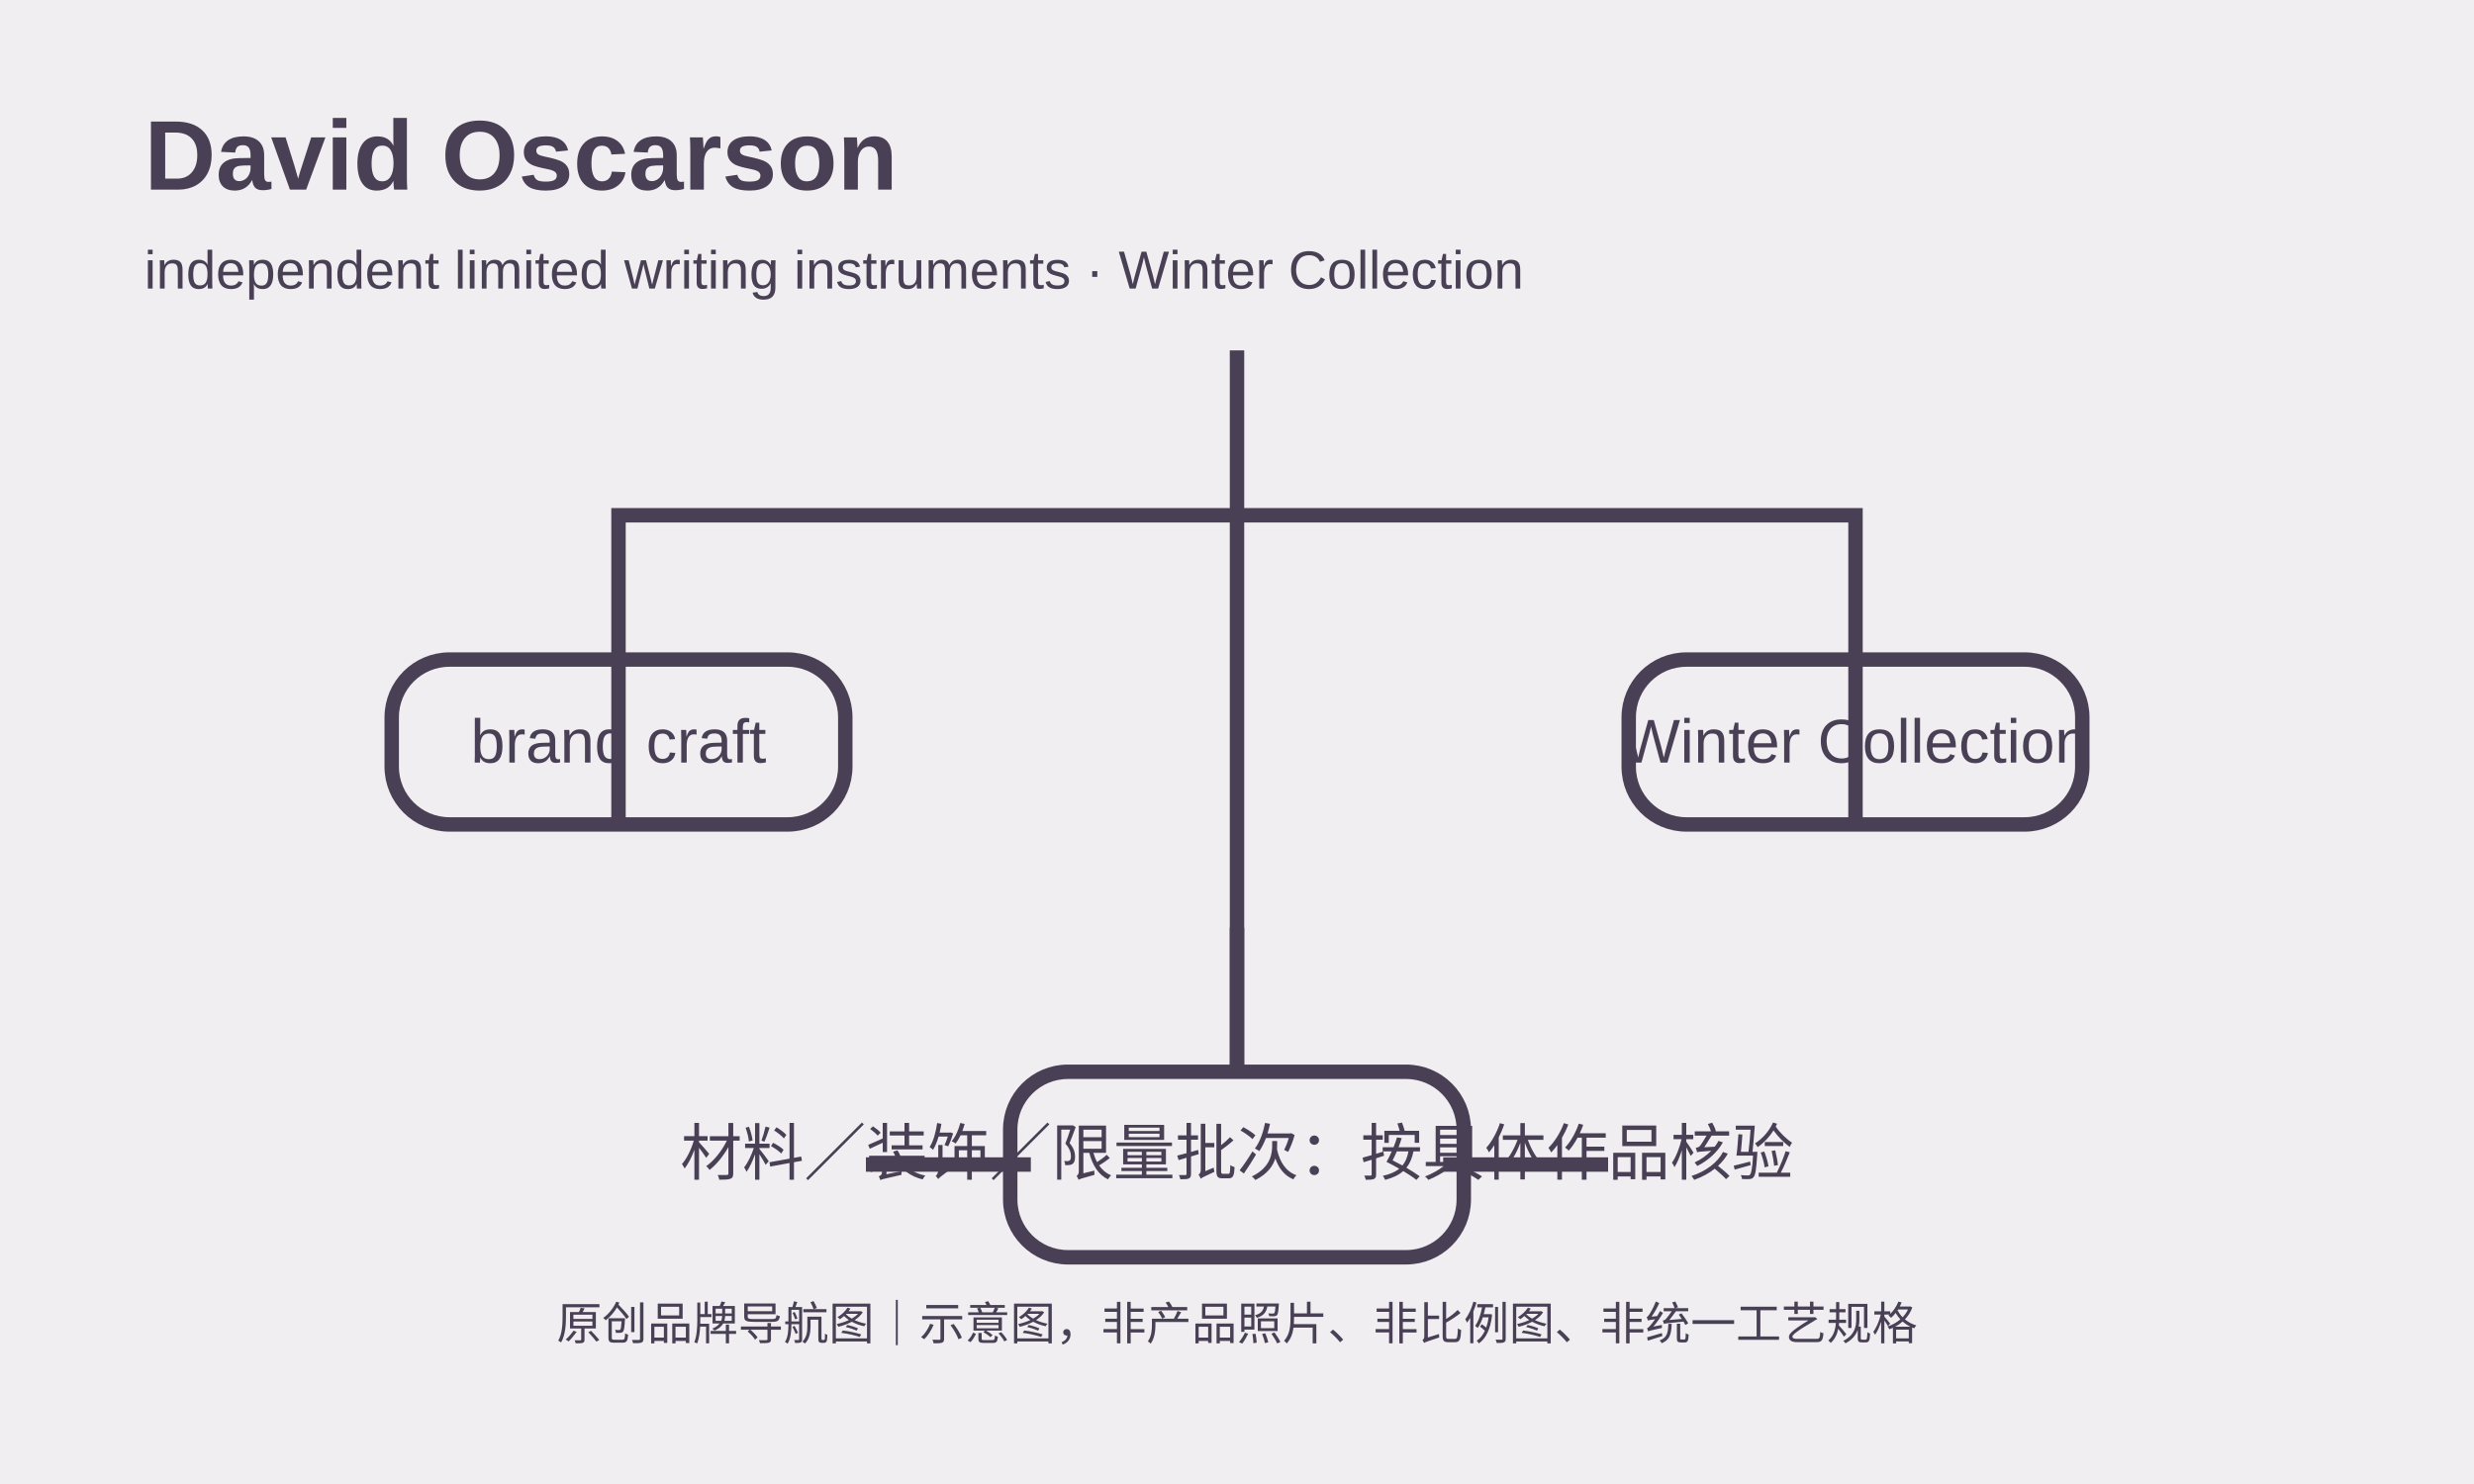
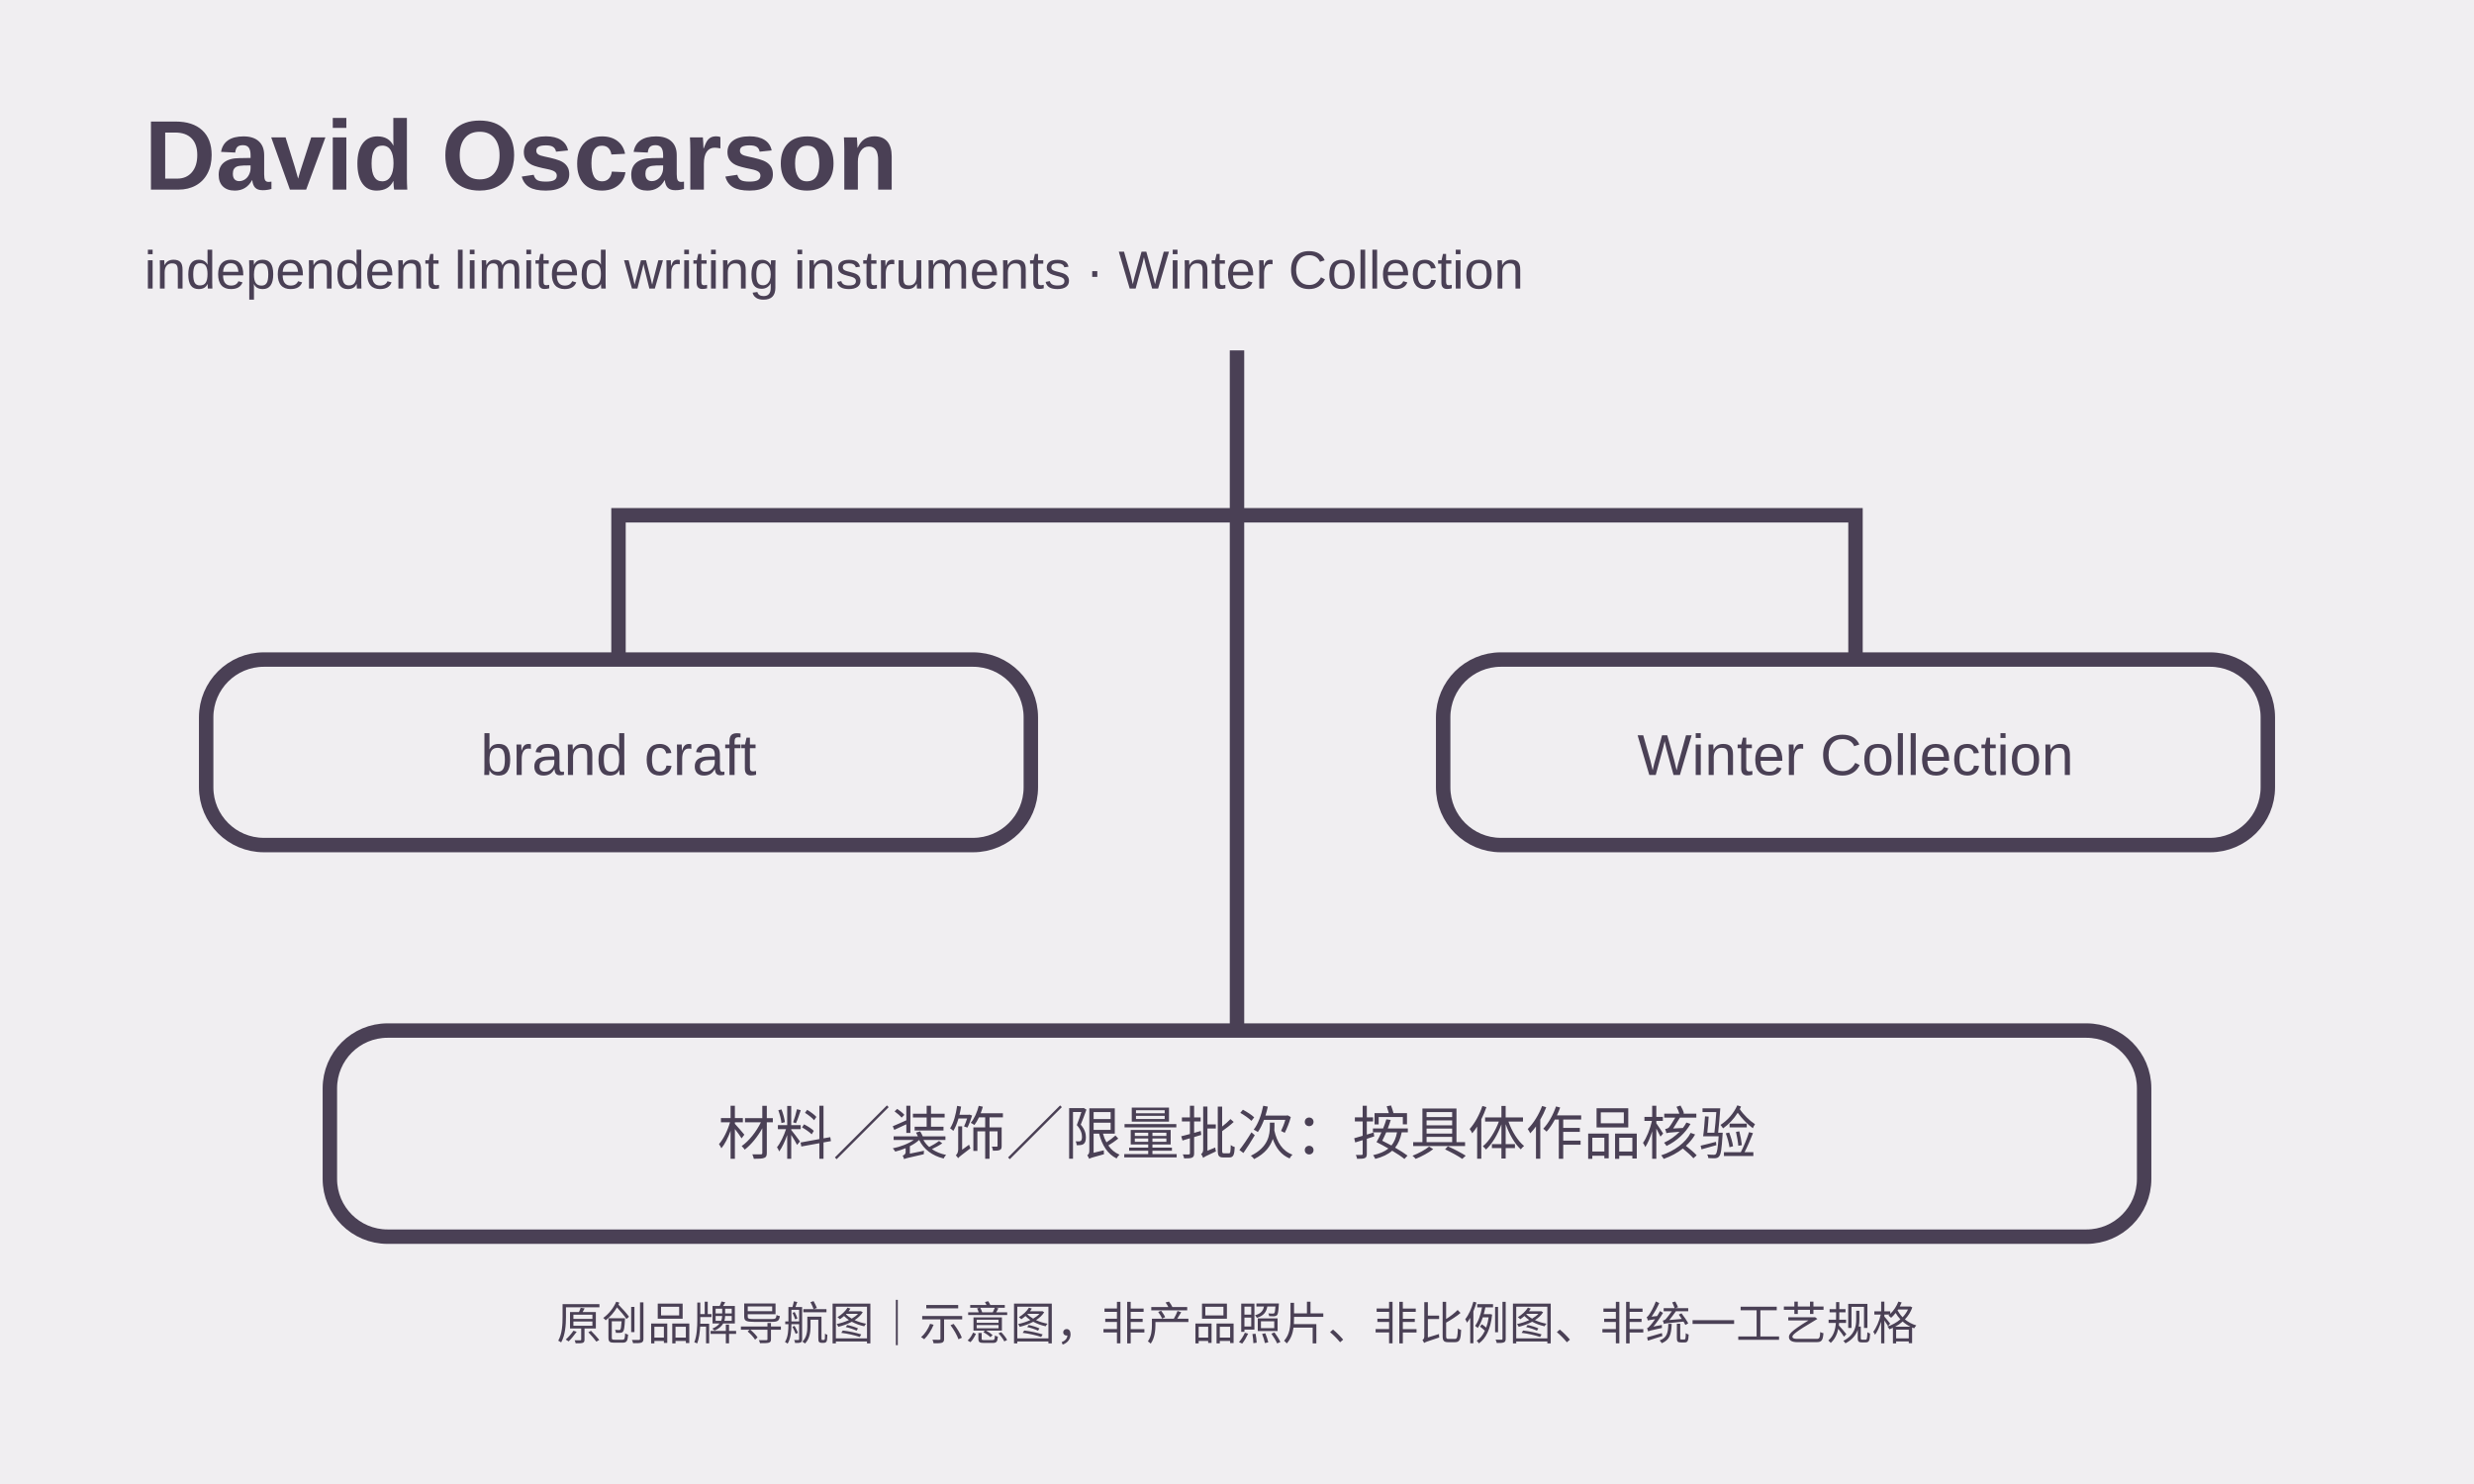
<svg xmlns="http://www.w3.org/2000/svg" width="1200" height="720" viewBox="0 0 1200 720">
  <rect width="1200" height="720" fill="#f0eef1" />
  <g fill="none" stroke="#4a4055" stroke-width="7">
-     <path d="M600 170v350M600 250H300v150M600 250h300v150" />
-     <rect x="190" y="320" width="220" height="80" rx="28" />
-     <rect x="490" y="520" width="220" height="90" rx="28" />
-     <rect x="790" y="320" width="220" height="80" rx="28" />
-     <path d="M600 520v-70M500 565h-80M700 565h80" />
+     <path d="M600 170V500M600 250H300V320M600 250H900V320" />
+     <rect x="100" y="320" width="400" height="90" rx="28" />
+     <rect x="160" y="500" width="880" height="100" rx="28" />
+     <rect x="700" y="320" width="400" height="90" rx="28" />
  </g>
  <g fill="#4a4055" font-family="Arial,'Noto Sans CJK SC',sans-serif">
    <text x="70" y="92" font-size="48" font-weight="700">David Oscarson</text>
    <text x="70" y="140" font-size="26">independent limited writing instruments · Winter Collection</text>
-     <text x="300" y="370" font-size="30" text-anchor="middle">brand craft</text>
-     <text x="900" y="370" font-size="30" text-anchor="middle">Winter Collection</text>
-     <text x="600" y="570" font-size="30" text-anchor="middle">材料／装饰／限量批次：按具体作品核验</text>
+     <text x="300" y="376" font-size="28" text-anchor="middle">brand craft</text>
+     <text x="900" y="376" font-size="28" text-anchor="middle">Winter Collection</text>
+     <text x="600" y="560" font-size="28" text-anchor="middle">材料／装饰／限量批次：按具体作品核验</text>
    <text x="600" y="650" font-size="22" text-anchor="middle">原创品牌导航图｜示意图，非产品照片、非比例图、非统一工艺规格</text>
  </g>
</svg>
